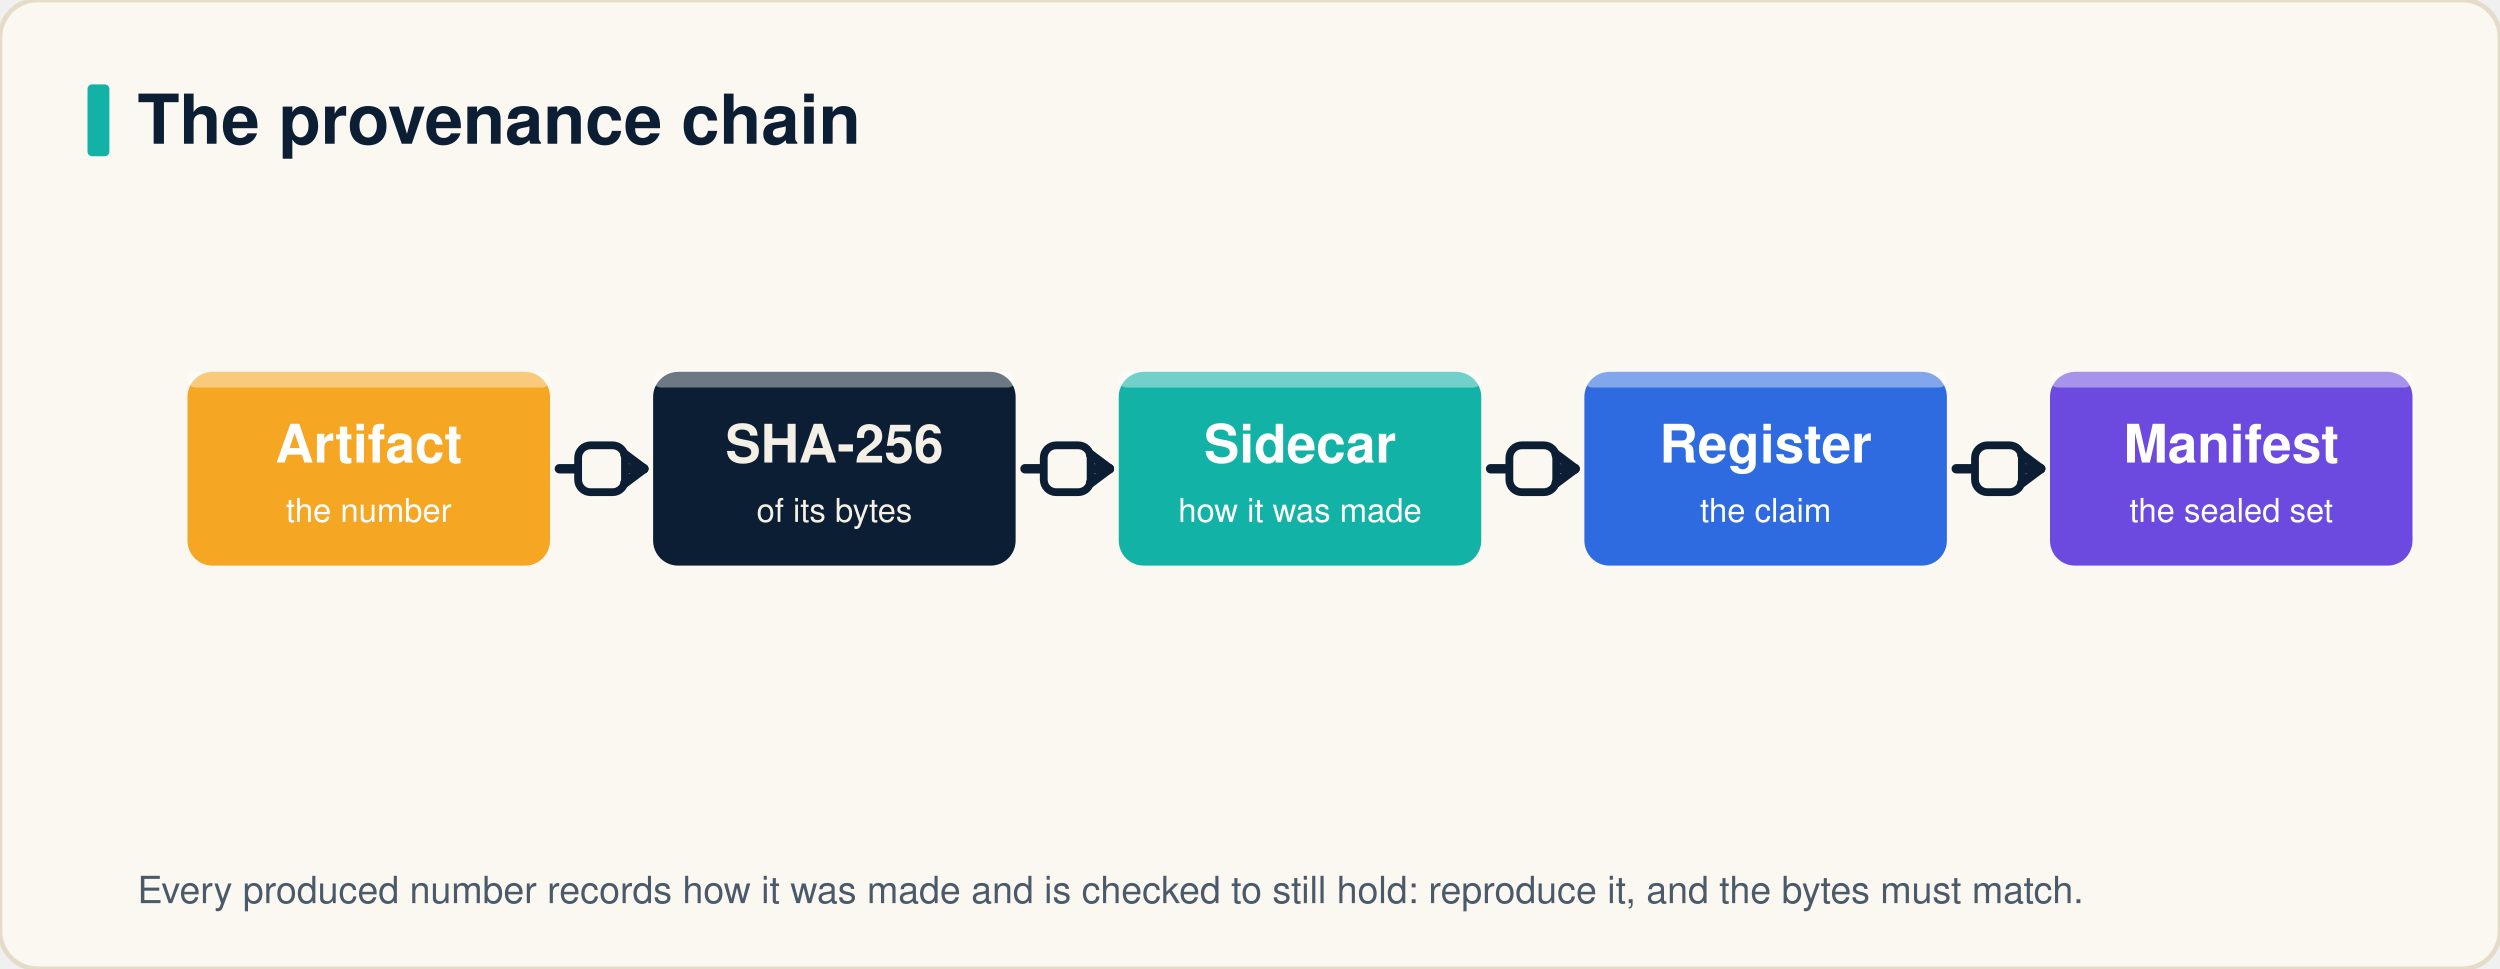
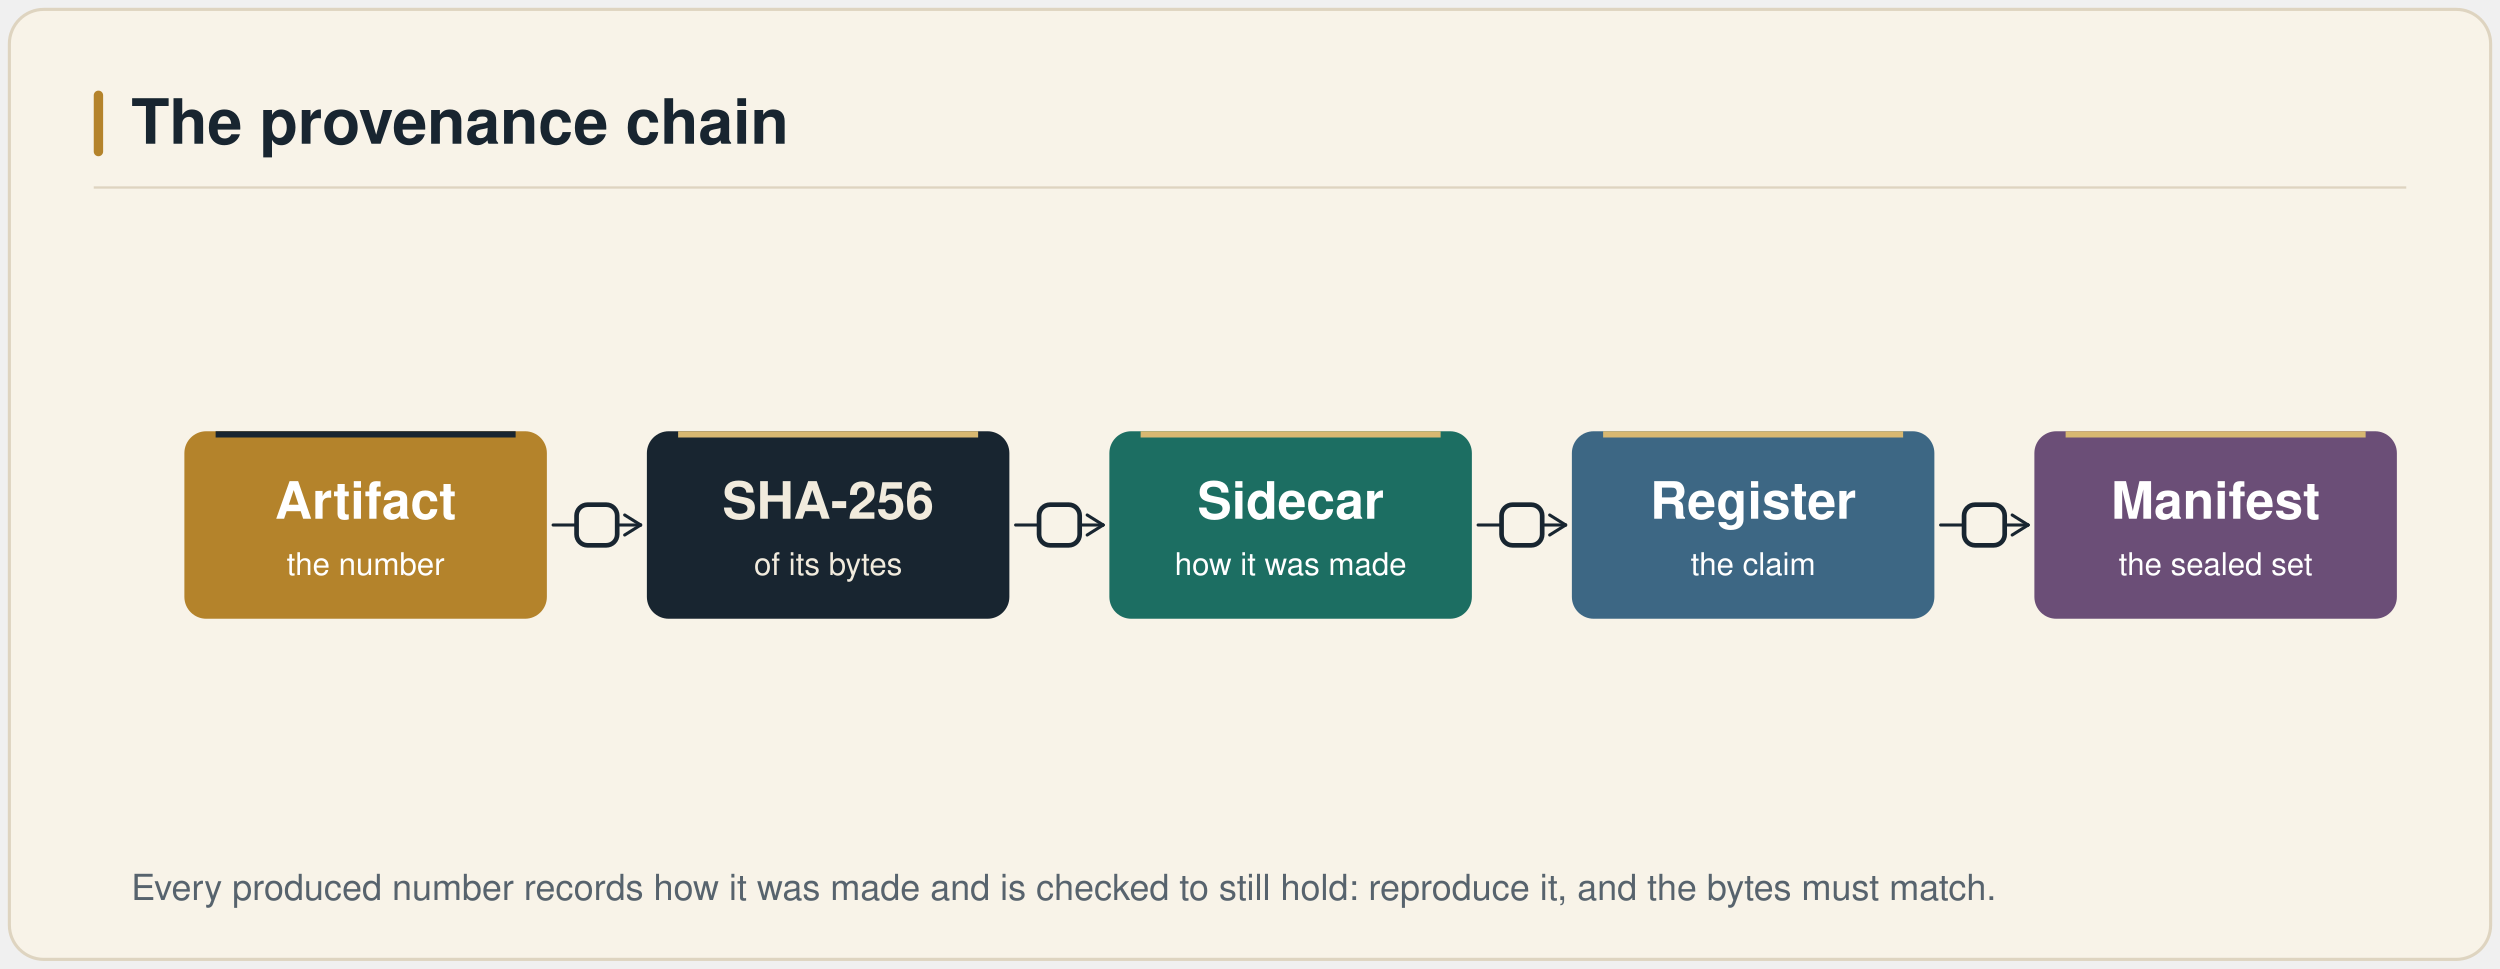
<svg xmlns="http://www.w3.org/2000/svg" width="1600" height="620" viewBox="0 0 1600 620" font-family="Helvetica, Arial, sans-serif">
-   <rect x="0.0" y="0.0" width="1600.0" height="620.0" rx="24" fill="#FBF8F1" stroke="#E4DCC9" stroke-width="3" />
-   <rect x="56.0" y="54.0" width="14.0" height="46.0" rx="3" fill="#12B3A6" />
-   <text x="88.0" y="92.0" font-size="44" fill="#0C1E33" font-weight="800" text-anchor="start">The provenance chain</text>
-   <rect x="120.0" y="238.0" width="232.0" height="124.0" rx="16" fill="#F5A623" />
-   <rect x="120.0" y="238.0" width="232.0" height="10.0" rx="5" fill="#FFFFFF" opacity="0.4" />
-   <text x="236.0" y="296.0" font-size="34" fill="#FFFFFF" font-weight="800" text-anchor="middle">Artifact</text>
-   <text x="236.0" y="334.0" font-size="21" fill="#FFFFFF" font-weight="500" text-anchor="middle">the number</text>
-   <rect x="418.0" y="238.0" width="232.0" height="124.0" rx="16" fill="#0C1E33" />
-   <rect x="418.0" y="238.0" width="232.0" height="10.0" rx="5" fill="#FFFFFF" opacity="0.4" />
-   <text x="534.0" y="296.0" font-size="34" fill="#F5F0E6" font-weight="800" text-anchor="middle">SHA-256</text>
-   <text x="534.0" y="334.0" font-size="21" fill="#F5F0E6" font-weight="500" text-anchor="middle">of its bytes</text>
-   <rect x="716.0" y="238.0" width="232.0" height="124.0" rx="16" fill="#12B3A6" />
-   <rect x="716.0" y="238.0" width="232.0" height="10.0" rx="5" fill="#FFFFFF" opacity="0.4" />
-   <text x="832.0" y="296.0" font-size="34" fill="#FFFFFF" font-weight="800" text-anchor="middle">Sidecar</text>
-   <text x="832.0" y="334.0" font-size="21" fill="#FFFFFF" font-weight="500" text-anchor="middle">how it was made</text>
-   <rect x="1014.0" y="238.0" width="232.0" height="124.0" rx="16" fill="#2F6BE0" />
-   <rect x="1014.0" y="238.0" width="232.0" height="10.0" rx="5" fill="#FFFFFF" opacity="0.4" />
-   <text x="1130.0" y="296.0" font-size="34" fill="#FFFFFF" font-weight="800" text-anchor="middle">Register</text>
-   <text x="1130.0" y="334.0" font-size="21" fill="#FFFFFF" font-weight="500" text-anchor="middle">the claim</text>
-   <rect x="1312.0" y="238.0" width="232.0" height="124.0" rx="16" fill="#6C4AE0" />
-   <rect x="1312.0" y="238.0" width="232.0" height="10.0" rx="5" fill="#FFFFFF" opacity="0.4" />
-   <text x="1428.0" y="296.0" font-size="34" fill="#FFFFFF" font-weight="800" text-anchor="middle">Manifest</text>
-   <text x="1428.0" y="334.0" font-size="21" fill="#FFFFFF" font-weight="500" text-anchor="middle">the sealed set</text>
-   <line x1="358.0" y1="300.0" x2="412.0" y2="300.0" stroke="#0C1E33" stroke-width="6" stroke-linecap="round" />
-   <rect x="370.0" y="285.0" width="30.0" height="30.0" rx="8" fill="#FBF8F1" stroke="#0C1E33" stroke-width="5" />
-   <line x1="400.0" y1="291.0" x2="412.0" y2="300.0" stroke="#0C1E33" stroke-width="6" stroke-linecap="round" />
-   <line x1="400.0" y1="309.0" x2="412.0" y2="300.0" stroke="#0C1E33" stroke-width="6" stroke-linecap="round" />
-   <line x1="656.0" y1="300.0" x2="710.0" y2="300.0" stroke="#0C1E33" stroke-width="6" stroke-linecap="round" />
-   <rect x="668.0" y="285.0" width="30.0" height="30.0" rx="8" fill="#FBF8F1" stroke="#0C1E33" stroke-width="5" />
-   <line x1="698.0" y1="291.0" x2="710.0" y2="300.0" stroke="#0C1E33" stroke-width="6" stroke-linecap="round" />
-   <line x1="698.0" y1="309.0" x2="710.0" y2="300.0" stroke="#0C1E33" stroke-width="6" stroke-linecap="round" />
-   <line x1="954.0" y1="300.0" x2="1008.0" y2="300.0" stroke="#0C1E33" stroke-width="6" stroke-linecap="round" />
-   <rect x="966.0" y="285.0" width="30.0" height="30.0" rx="8" fill="#FBF8F1" stroke="#0C1E33" stroke-width="5" />
-   <line x1="996.0" y1="291.0" x2="1008.0" y2="300.0" stroke="#0C1E33" stroke-width="6" stroke-linecap="round" />
-   <line x1="996.0" y1="309.0" x2="1008.0" y2="300.0" stroke="#0C1E33" stroke-width="6" stroke-linecap="round" />
-   <line x1="1252.0" y1="300.0" x2="1306.0" y2="300.0" stroke="#0C1E33" stroke-width="6" stroke-linecap="round" />
-   <rect x="1264.0" y="285.0" width="30.0" height="30.0" rx="8" fill="#FBF8F1" stroke="#0C1E33" stroke-width="5" />
-   <line x1="1294.0" y1="291.0" x2="1306.0" y2="300.0" stroke="#0C1E33" stroke-width="6" stroke-linecap="round" />
-   <line x1="1294.0" y1="309.0" x2="1306.0" y2="300.0" stroke="#0C1E33" stroke-width="6" stroke-linecap="round" />
-   <text x="88.0" y="578.0" font-size="24" fill="#4A5A6A" font-weight="500" text-anchor="start">Every produced number records how it was made and is checked to still hold: reproduce it, and the bytes must match.</text>
+   <rect x="6.0" y="6.0" width="1588.0" height="608.0" rx="22" fill="#F8F3E8" stroke="#DED4C0" stroke-width="2" />
+   <rect x="60.0" y="58.0" width="6.0" height="42.0" rx="3" fill="#B4832B" />
+   <text x="84.0" y="92.0" font-size="40" fill="#182530" font-weight="800" text-anchor="start">The provenance chain</text>
+   <line x1="60.0" y1="120.0" x2="1540.0" y2="120.0" stroke="#DED4C0" stroke-width="1.5" stroke-linecap="butt" />
+   <rect x="118.0" y="276.0" width="232.0" height="120.0" rx="14" fill="#B4832B" />
+   <rect x="138.0" y="276.0" width="192.0" height="4.0" rx="0" fill="#182530" />
+   <text x="234.0" y="332.0" font-size="33" fill="#FFFFFF" font-weight="800" text-anchor="middle">Artifact</text>
+   <text x="234.0" y="368.0" font-size="20" fill="#FFFFFF" font-weight="500" text-anchor="middle">the number</text>
+   <rect x="414.0" y="276.0" width="232.0" height="120.0" rx="14" fill="#182530" />
+   <rect x="434.0" y="276.0" width="192.0" height="4.0" rx="0" fill="#D8B871" />
+   <text x="530.0" y="332.0" font-size="33" fill="#F1EBDD" font-weight="800" text-anchor="middle">SHA-256</text>
+   <text x="530.0" y="368.0" font-size="20" fill="#F1EBDD" font-weight="500" text-anchor="middle">of its bytes</text>
+   <rect x="710.0" y="276.0" width="232.0" height="120.0" rx="14" fill="#1C6E62" />
+   <rect x="730.0" y="276.0" width="192.0" height="4.0" rx="0" fill="#D8B871" />
+   <text x="826.0" y="332.0" font-size="33" fill="#FFFFFF" font-weight="800" text-anchor="middle">Sidecar</text>
+   <text x="826.0" y="368.0" font-size="20" fill="#FFFFFF" font-weight="500" text-anchor="middle">how it was made</text>
+   <rect x="1006.0" y="276.0" width="232.0" height="120.0" rx="14" fill="#3D6784" />
+   <rect x="1026.0" y="276.0" width="192.0" height="4.0" rx="0" fill="#D8B871" />
+   <text x="1122.0" y="332.0" font-size="33" fill="#FFFFFF" font-weight="800" text-anchor="middle">Register</text>
+   <text x="1122.0" y="368.0" font-size="20" fill="#FFFFFF" font-weight="500" text-anchor="middle">the claim</text>
+   <rect x="1302.0" y="276.0" width="232.0" height="120.0" rx="14" fill="#6B4E77" />
+   <rect x="1322.0" y="276.0" width="192.0" height="4.0" rx="0" fill="#D8B871" />
+   <text x="1418.0" y="332.0" font-size="33" fill="#FFFFFF" font-weight="800" text-anchor="middle">Manifest</text>
+   <text x="1418.0" y="368.0" font-size="20" fill="#FFFFFF" font-weight="500" text-anchor="middle">the sealed set</text>
+   <line x1="354.0" y1="336.0" x2="410.0" y2="336.0" stroke="#182530" stroke-width="2" stroke-linecap="round" />
+   <rect x="369.0" y="323.0" width="26.0" height="26.0" rx="7" fill="#F8F3E8" stroke="#182530" stroke-width="3" />
+   <line x1="410.0" y1="336.0" x2="399.8" y2="342.4" stroke="#182530" stroke-width="2" stroke-linecap="round" />
+   <line x1="410.0" y1="336.0" x2="399.8" y2="329.6" stroke="#182530" stroke-width="2" stroke-linecap="round" />
+   <line x1="650.0" y1="336.0" x2="706.0" y2="336.0" stroke="#182530" stroke-width="2" stroke-linecap="round" />
+   <rect x="665.0" y="323.0" width="26.0" height="26.0" rx="7" fill="#F8F3E8" stroke="#182530" stroke-width="3" />
+   <line x1="706.0" y1="336.0" x2="695.8" y2="342.4" stroke="#182530" stroke-width="2" stroke-linecap="round" />
+   <line x1="706.0" y1="336.0" x2="695.8" y2="329.6" stroke="#182530" stroke-width="2" stroke-linecap="round" />
+   <line x1="946.0" y1="336.0" x2="1002.0" y2="336.0" stroke="#182530" stroke-width="2" stroke-linecap="round" />
+   <rect x="961.0" y="323.0" width="26.0" height="26.0" rx="7" fill="#F8F3E8" stroke="#182530" stroke-width="3" />
+   <line x1="1002.0" y1="336.0" x2="991.8" y2="342.4" stroke="#182530" stroke-width="2" stroke-linecap="round" />
+   <line x1="1002.0" y1="336.0" x2="991.8" y2="329.6" stroke="#182530" stroke-width="2" stroke-linecap="round" />
+   <line x1="1242.0" y1="336.0" x2="1298.0" y2="336.0" stroke="#182530" stroke-width="2" stroke-linecap="round" />
+   <rect x="1257.0" y="323.0" width="26.0" height="26.0" rx="7" fill="#F8F3E8" stroke="#182530" stroke-width="3" />
+   <line x1="1298.0" y1="336.0" x2="1287.8" y2="342.4" stroke="#182530" stroke-width="2" stroke-linecap="round" />
+   <line x1="1298.0" y1="336.0" x2="1287.8" y2="329.6" stroke="#182530" stroke-width="2" stroke-linecap="round" />
+   <text x="84.0" y="576.0" font-size="23" fill="#57636D" font-weight="500" text-anchor="start">Every produced number records how it was made and is checked to still hold: reproduce it, and the bytes must match.</text>
</svg>
